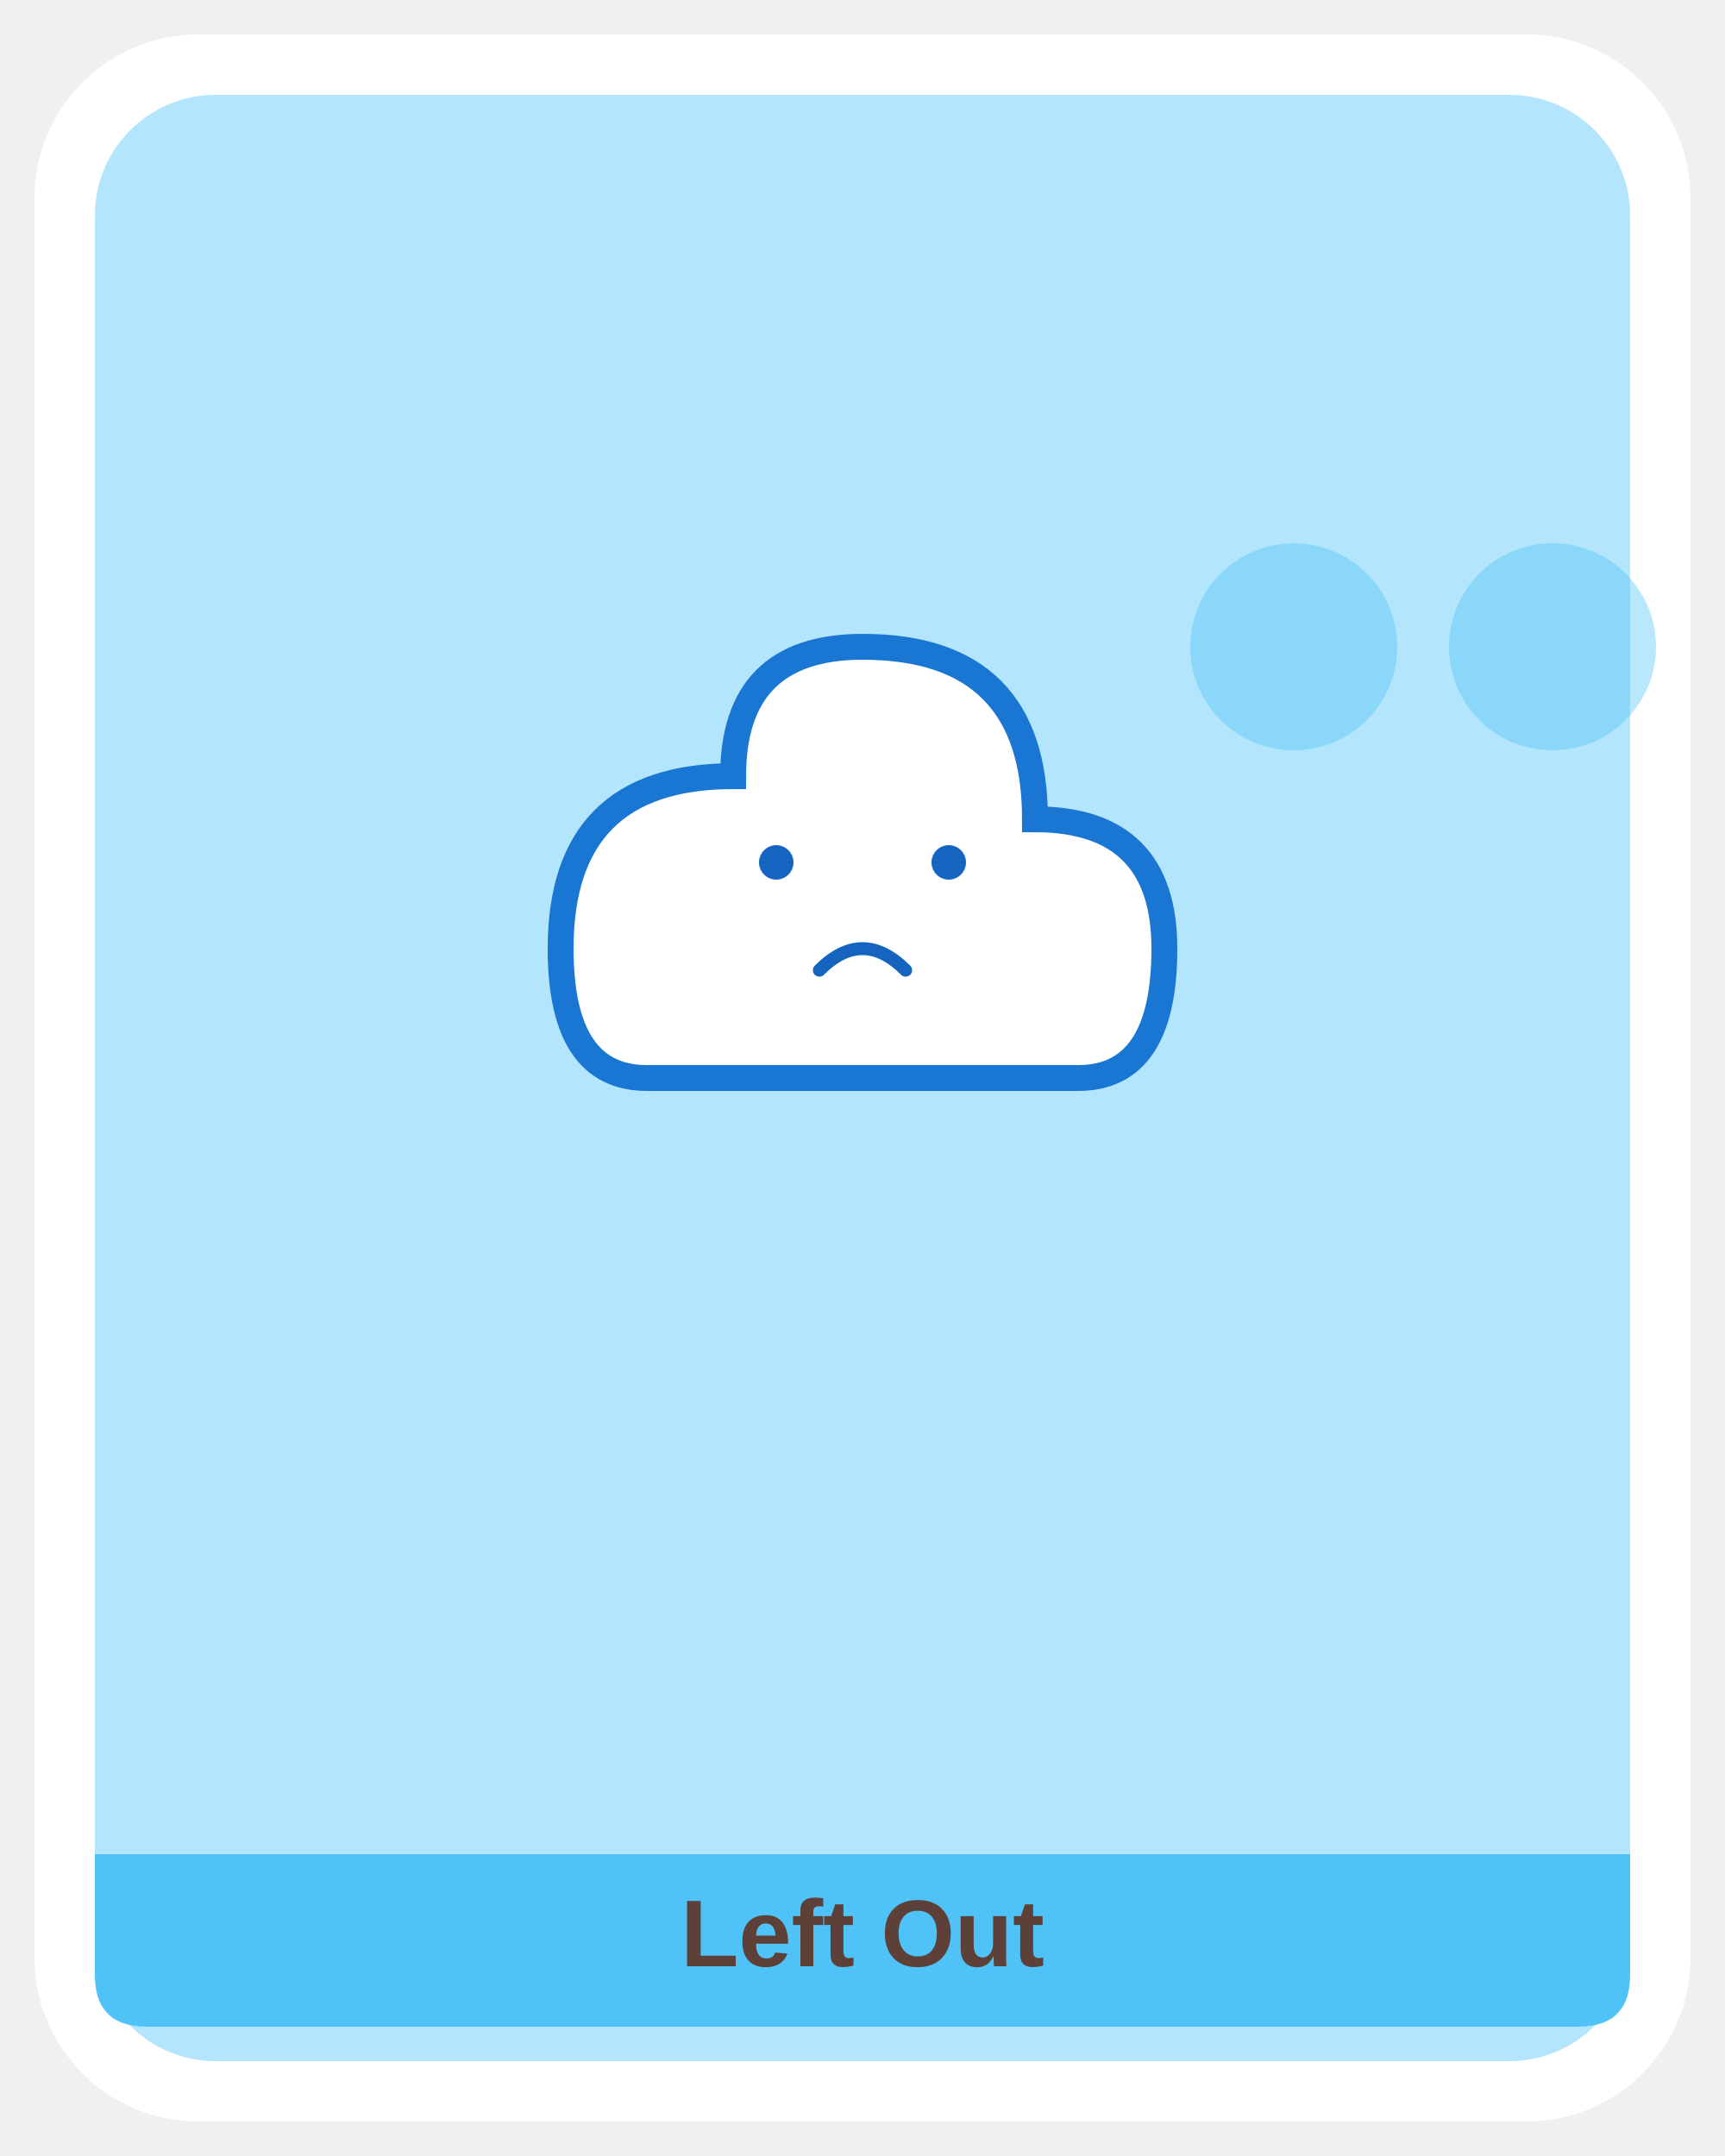
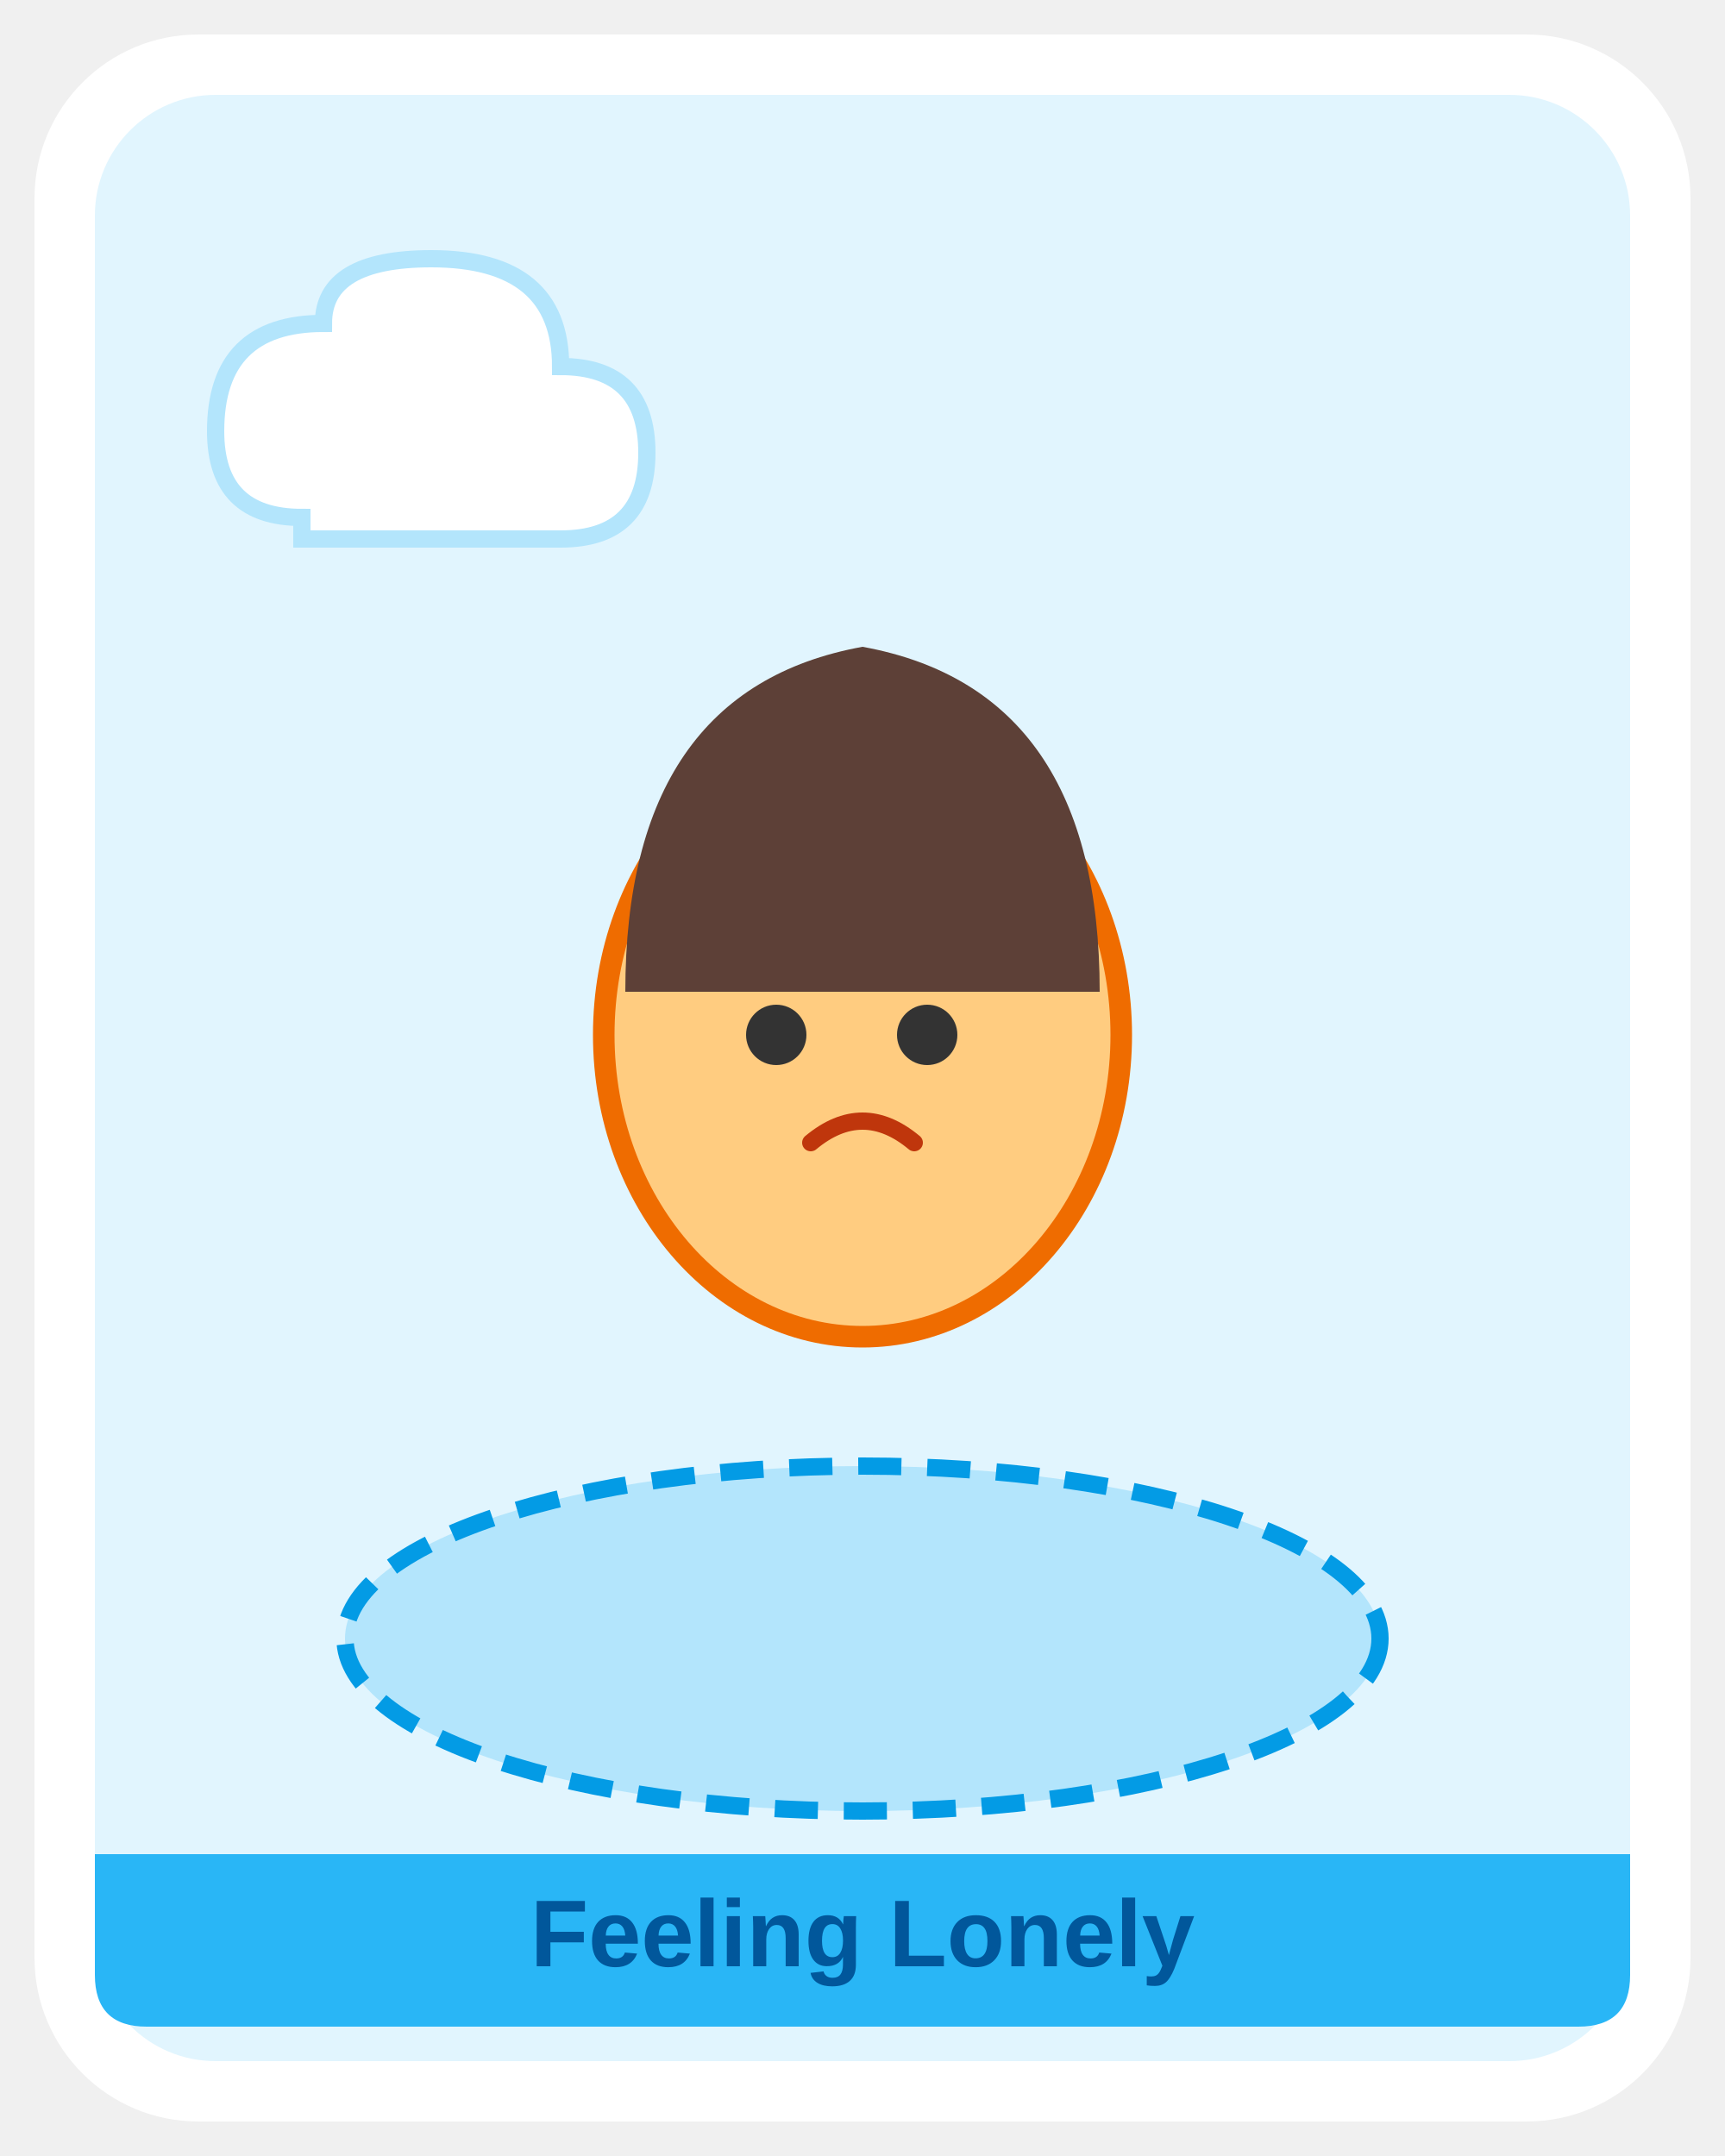
<svg xmlns="http://www.w3.org/2000/svg" width="400" height="500" viewBox="0 0 400 500" fill="none">
  <rect x="18" y="26" width="370" height="460" rx="38" fill="#E0E0E0" />
  <rect x="8" y="8" width="384" height="484" rx="38" fill="white" />
-   <rect x="22" y="22" width="356" height="456" rx="28" fill="#B3E5FC" />
-   <path d="M22 430 H378 V458 Q378 470 366 470 H34 Q22 470 22 458 Z" fill="#4FC3F7" />
-   <text x="200" y="456" font-family="Arial Rounded MT Bold, Arial, sans-serif" font-size="22" font-weight="bold" fill="#5D4037" text-anchor="middle">Left Out</text>
-   <path d="M150 250 Q130 250 130 220 Q130 180 170 180 Q170 150 200 150 Q240 150 240 190 Q270 190 270 220 Q270 250 250 250 H150Z" fill="white" stroke="#1976D2" stroke-width="6" />
-   <circle cx="180" cy="200" r="4" fill="#1565C0" />
-   <circle cx="220" cy="200" r="4" fill="#1565C0" />
-   <path d="M190 225 Q200 215 210 225" stroke="#1565C0" stroke-width="3" fill="none" stroke-linecap="round" />
-   <g opacity="0.4" transform="scale(0.6) translate(450, 200)">
-     <circle cx="50" cy="50" r="40" fill="#4FC3F7" />
-     <circle cx="150" cy="50" r="40" fill="#4FC3F7" />
-   </g>
+   <rect x="22" y="22" width="356" height="456" rx="28" fill="#E1F5FE" />
+   <path d="M22 430 H378 V458 Q378 470 366 470 H34 Q22 470 22 458 Z" fill="#29B6F6" />
+   <text x="200" y="456" font-family="Arial Rounded MT Bold, Arial, sans-serif" font-size="22" font-weight="bold" fill="#01579B" text-anchor="middle">Feeling Lonely</text>
+   <ellipse cx="200" cy="380" rx="120" ry="40" fill="#B3E5FC" stroke="#039BE5" stroke-width="4" stroke-dasharray="10 6" />
+   <ellipse cx="200" cy="240" rx="60" ry="70" fill="#FFCC80" stroke="#EF6C00" stroke-width="5" />
+   <path d="M145 230 Q145 160 200 150 Q255 160 255 230" fill="#5D4037" />
+   <circle cx="180" cy="240" r="7" fill="#333" />
+   <circle cx="215" cy="240" r="7" fill="#333" />
+   <path d="M188 265 Q200 255 212 265" stroke="#BF360C" stroke-width="4" fill="none" stroke-linecap="round" />
+   <path d="M70 120 Q50 120 50 100 Q50 75 75 75 Q75 60 100 60 Q130 60 130 85 Q150 85 150 105 Q150 125 130 125 H70Z" fill="white" stroke="#B3E5FC" stroke-width="4" />
</svg>
